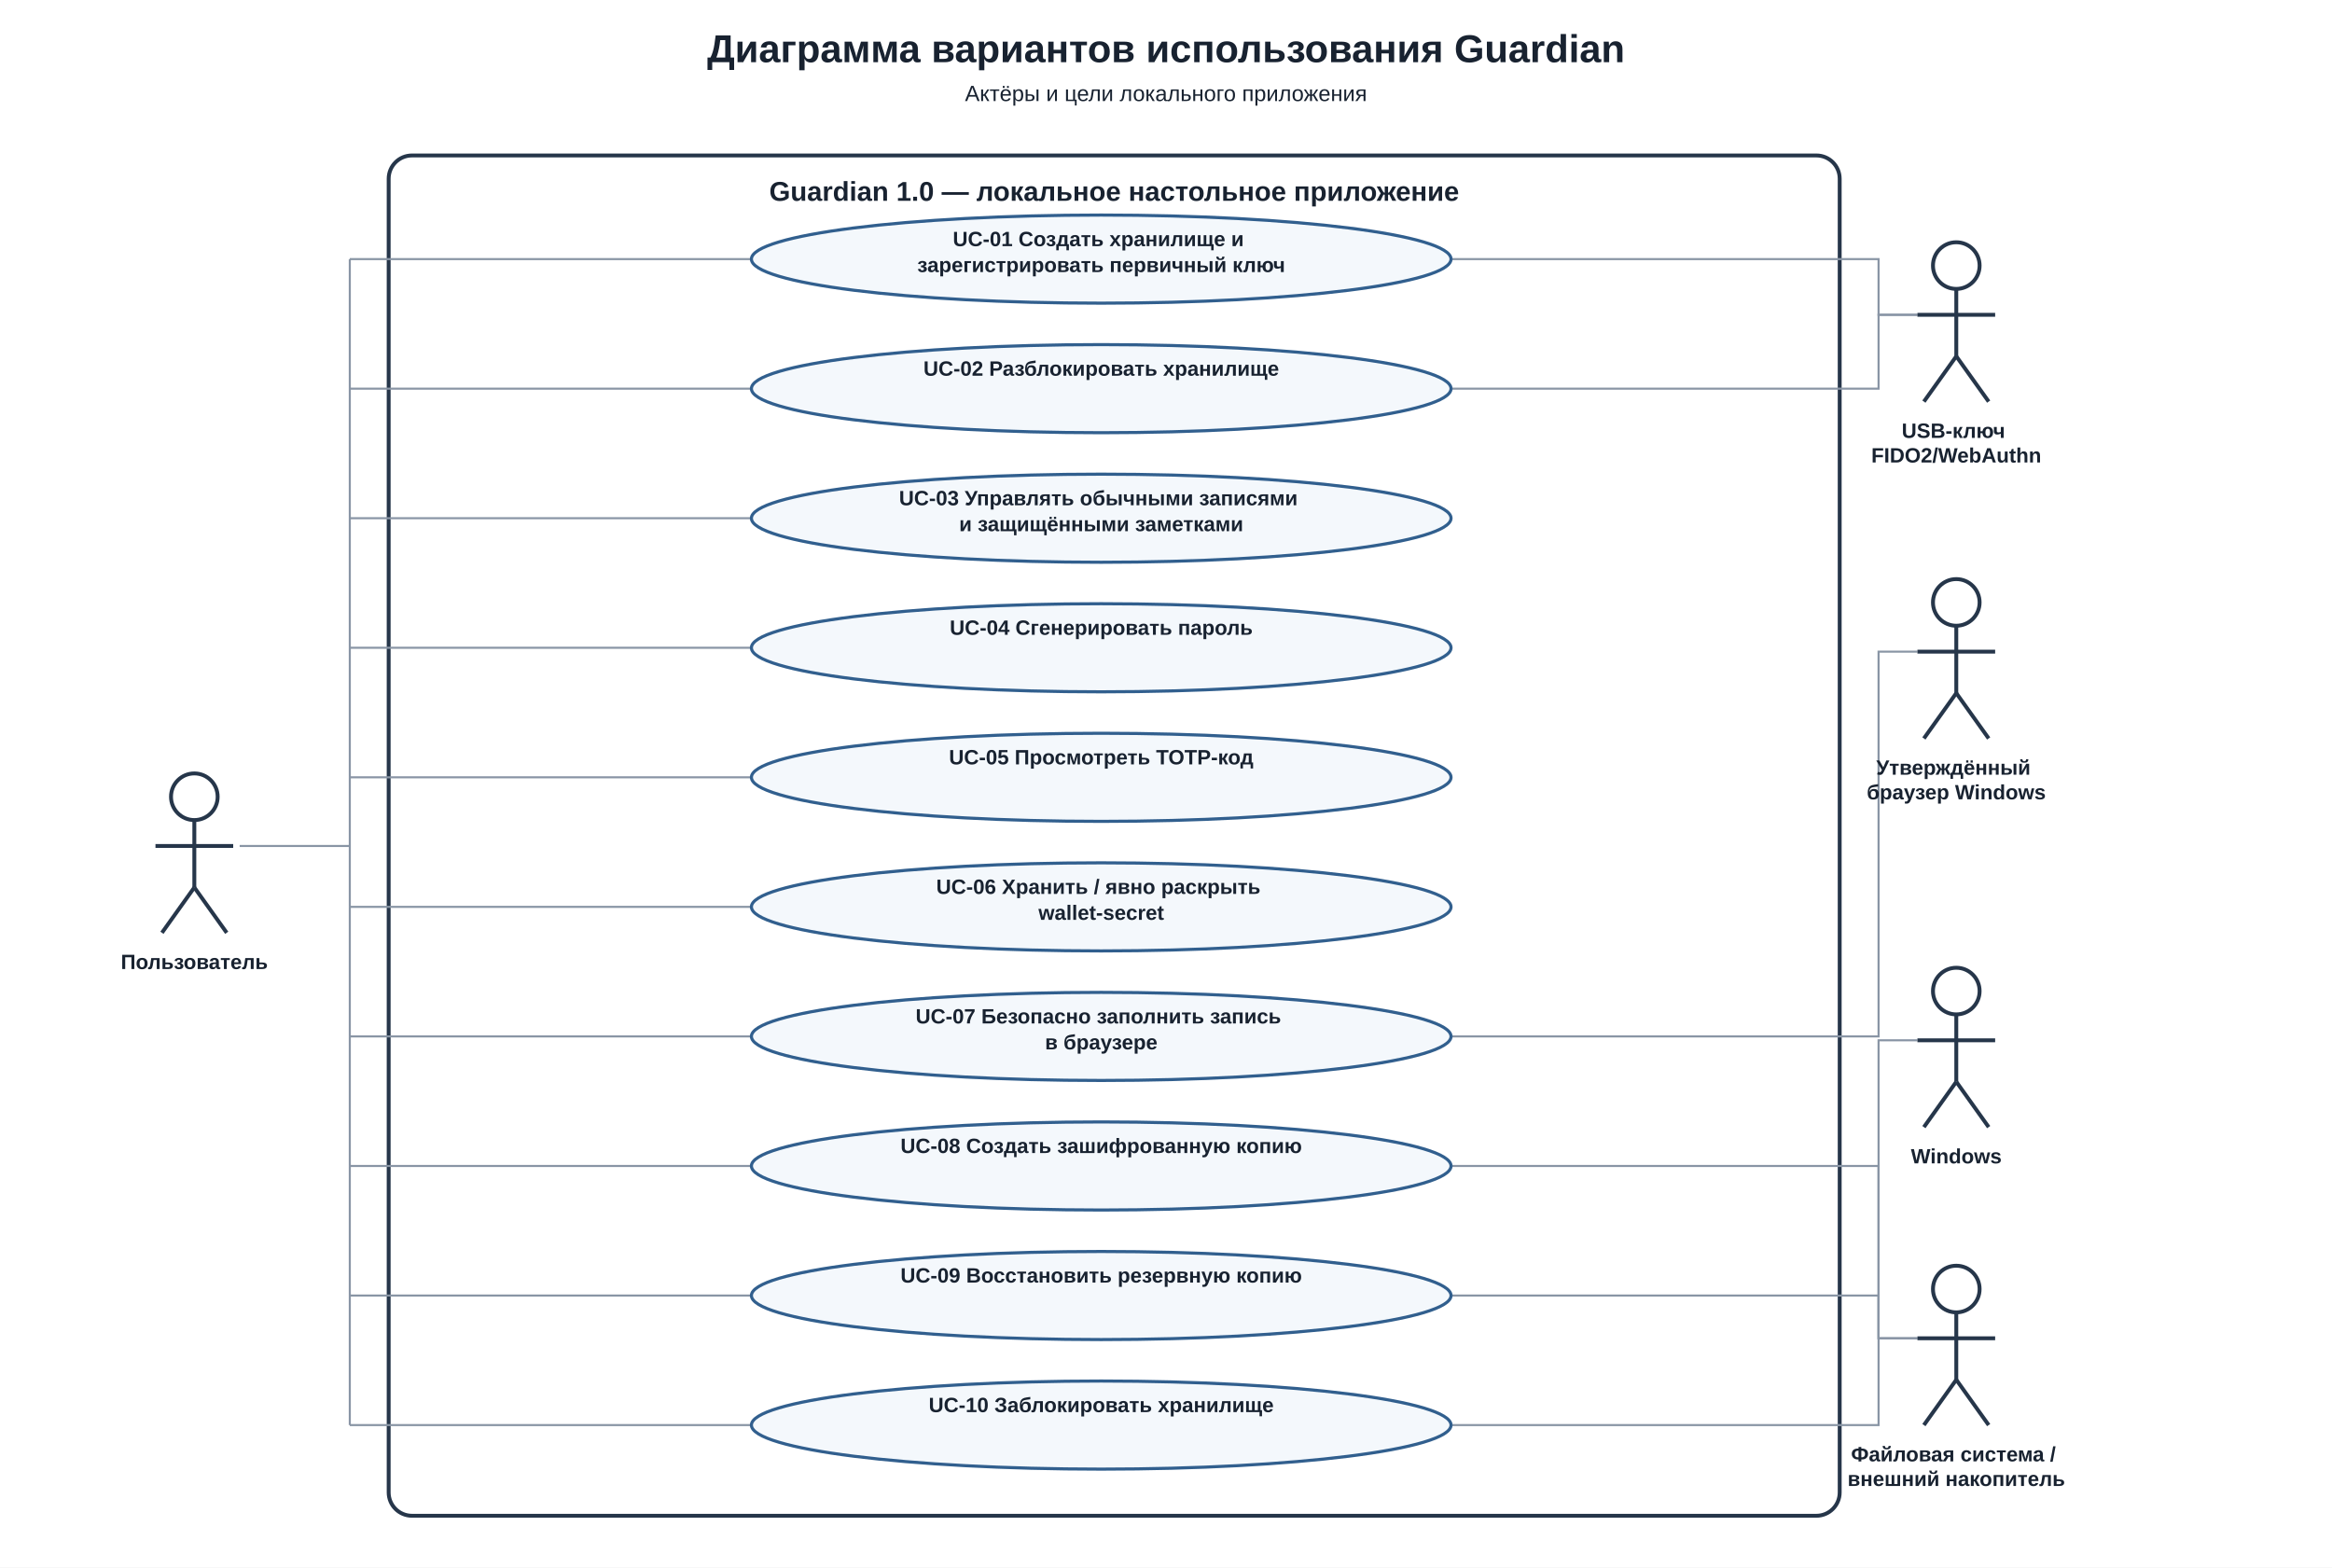
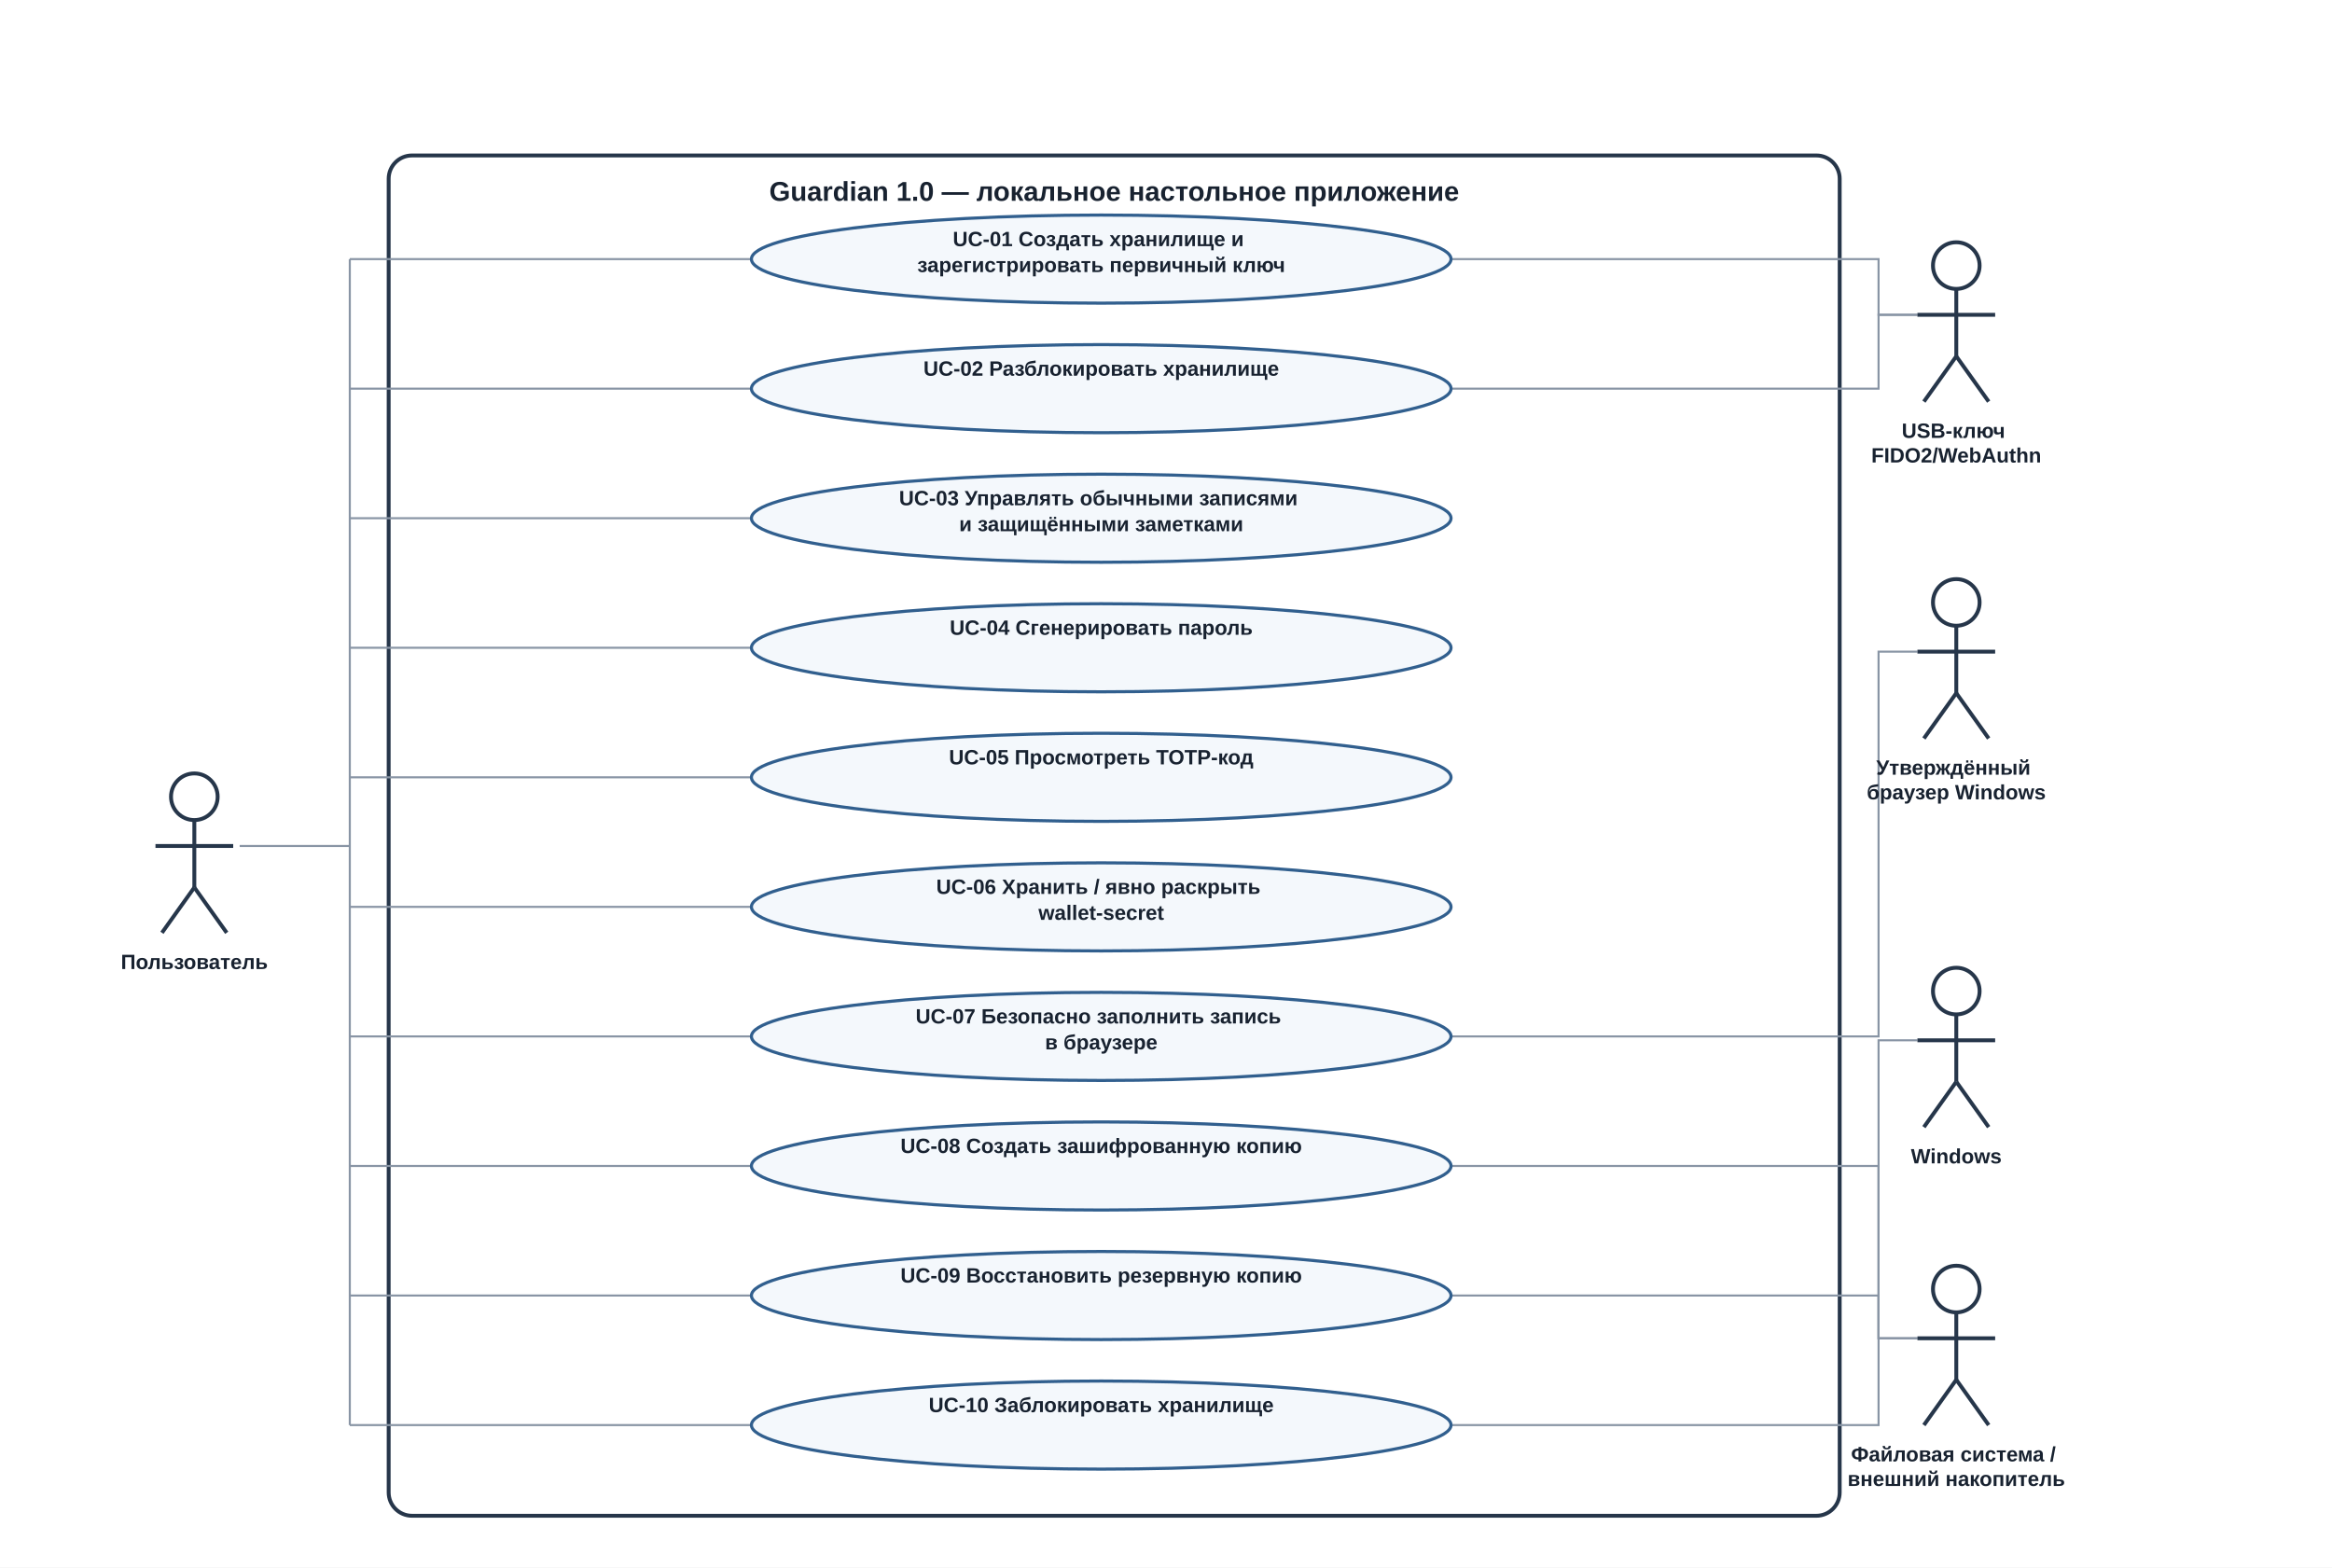
<svg xmlns="http://www.w3.org/2000/svg" width="1800" height="1210" viewBox="0 0 1800 1210">
  <defs>
    <marker id="arrow" markerWidth="10" markerHeight="8" refX="9" refY="4" orient="auto">
      <path d="M0,0 L10,4 L0,8 z" fill="#26364a" />
    </marker>
    <marker id="openArrow" markerWidth="12" markerHeight="10" refX="11" refY="5" orient="auto">
      <path d="M1,1 L11,5 L1,9" fill="none" stroke="#48576a" stroke-width="1.5" />
    </marker>
    <style>
    text { font-family: Arial, 'DejaVu Sans', sans-serif; fill: #182230; }
-     .title { font-size: 30px; font-weight: 700; }
    .subtitle { font-size: 17px; fill: #566579; }
    .lane { font-size: 20px; font-weight: 700; fill: #26364a; }
    .label { font-size: 18px; }
    .small { font-size: 15px; }
    .tiny { font-size: 13px; }
  </style>
  </defs>
  <rect width="100%" height="100%" fill="#ffffff" />
-   <text x="900.0" y="48" text-anchor="middle" class="title">Диаграмма вариантов использования Guardian</text>
-   <text x="900.0" y="78" text-anchor="middle" font-size="17" font-weight="400" fill="#566579">Актёры и цели локального приложения</text>
  <rect x="300" y="120" width="1120" height="1050" rx="18" fill="#fff" stroke="#26364a" stroke-width="3" />
  <text x="860" y="155" text-anchor="middle" font-size="21" font-weight="700" fill="#182230">Guardian 1.0 — локальное настольное приложение</text>
  <path d="M 185 653 L 270 653 L 270 200 L 270 1100" fill="none" stroke="#8995a5" stroke-width="1.6" />
  <path d="M 270 200 L 580 200" fill="none" stroke="#8995a5" stroke-width="1.6" />
  <path d="M 270 300 L 580 300" fill="none" stroke="#8995a5" stroke-width="1.6" />
  <path d="M 270 400 L 580 400" fill="none" stroke="#8995a5" stroke-width="1.6" />
  <path d="M 270 500 L 580 500" fill="none" stroke="#8995a5" stroke-width="1.6" />
  <path d="M 270 600 L 580 600" fill="none" stroke="#8995a5" stroke-width="1.6" />
  <path d="M 270 700 L 580 700" fill="none" stroke="#8995a5" stroke-width="1.6" />
  <path d="M 270 800 L 580 800" fill="none" stroke="#8995a5" stroke-width="1.6" />
  <path d="M 270 900 L 580 900" fill="none" stroke="#8995a5" stroke-width="1.6" />
  <path d="M 270 1000 L 580 1000" fill="none" stroke="#8995a5" stroke-width="1.6" />
  <path d="M 270 1100 L 580 1100" fill="none" stroke="#8995a5" stroke-width="1.6" />
  <path d="M 1480 243 L 1450 243 L 1450 200 L 1120 200" fill="none" stroke="#8995a5" stroke-width="1.6" />
  <path d="M 1480 243 L 1450 243 L 1450 300 L 1120 300" fill="none" stroke="#8995a5" stroke-width="1.6" />
  <path d="M 1480 503 L 1450 503 L 1450 800 L 1120 800" fill="none" stroke="#8995a5" stroke-width="1.6" />
  <path d="M 1480 803 L 1450 803 L 1450 1100 L 1120 1100" fill="none" stroke="#8995a5" stroke-width="1.6" />
  <path d="M 1480 1033 L 1450 1033 L 1450 900 L 1120 900" fill="none" stroke="#8995a5" stroke-width="1.6" />
  <path d="M 1480 1033 L 1450 1033 L 1450 1000 L 1120 1000" fill="none" stroke="#8995a5" stroke-width="1.6" />
  <ellipse cx="850" cy="200" rx="270" ry="34" fill="#f4f8fc" stroke="#315f8e" stroke-width="2.4" />
  <text x="850" y="190" text-anchor="middle" font-size="16" font-weight="600" fill="#17283b">
    <tspan x="850" dy="0">UC-01 Создать хранилище и</tspan>
    <tspan x="850" dy="20">зарегистрировать первичный ключ</tspan>
  </text>
  <ellipse cx="850" cy="300" rx="270" ry="34" fill="#f4f8fc" stroke="#315f8e" stroke-width="2.4" />
  <text x="850" y="290" text-anchor="middle" font-size="16" font-weight="600" fill="#17283b">
    <tspan x="850" dy="0">UC-02 Разблокировать хранилище</tspan>
  </text>
  <ellipse cx="850" cy="400" rx="270" ry="34" fill="#f4f8fc" stroke="#315f8e" stroke-width="2.4" />
  <text x="850" y="390" text-anchor="middle" font-size="16" font-weight="600" fill="#17283b">
    <tspan x="850" dy="0">UC-03 Управлять обычными записями</tspan>
    <tspan x="850" dy="20">и защищёнными заметками</tspan>
  </text>
  <ellipse cx="850" cy="500" rx="270" ry="34" fill="#f4f8fc" stroke="#315f8e" stroke-width="2.4" />
  <text x="850" y="490" text-anchor="middle" font-size="16" font-weight="600" fill="#17283b">
    <tspan x="850" dy="0">UC-04 Сгенерировать пароль</tspan>
  </text>
  <ellipse cx="850" cy="600" rx="270" ry="34" fill="#f4f8fc" stroke="#315f8e" stroke-width="2.4" />
  <text x="850" y="590" text-anchor="middle" font-size="16" font-weight="600" fill="#17283b">
    <tspan x="850" dy="0">UC-05 Просмотреть TOTP-код</tspan>
  </text>
  <ellipse cx="850" cy="700" rx="270" ry="34" fill="#f4f8fc" stroke="#315f8e" stroke-width="2.4" />
  <text x="850" y="690" text-anchor="middle" font-size="16" font-weight="600" fill="#17283b">
    <tspan x="850" dy="0">UC-06 Хранить / явно раскрыть</tspan>
    <tspan x="850" dy="20">wallet-secret</tspan>
  </text>
  <ellipse cx="850" cy="800" rx="270" ry="34" fill="#f4f8fc" stroke="#315f8e" stroke-width="2.4" />
  <text x="850" y="790" text-anchor="middle" font-size="16" font-weight="600" fill="#17283b">
    <tspan x="850" dy="0">UC-07 Безопасно заполнить запись</tspan>
    <tspan x="850" dy="20">в браузере</tspan>
  </text>
  <ellipse cx="850" cy="900" rx="270" ry="34" fill="#f4f8fc" stroke="#315f8e" stroke-width="2.4" />
  <text x="850" y="890" text-anchor="middle" font-size="16" font-weight="600" fill="#17283b">
    <tspan x="850" dy="0">UC-08 Создать зашифрованную копию</tspan>
  </text>
  <ellipse cx="850" cy="1000" rx="270" ry="34" fill="#f4f8fc" stroke="#315f8e" stroke-width="2.4" />
  <text x="850" y="990" text-anchor="middle" font-size="16" font-weight="600" fill="#17283b">
    <tspan x="850" dy="0">UC-09 Восстановить резервную копию</tspan>
  </text>
  <ellipse cx="850" cy="1100" rx="270" ry="34" fill="#f4f8fc" stroke="#315f8e" stroke-width="2.4" />
  <text x="850" y="1090" text-anchor="middle" font-size="16" font-weight="600" fill="#17283b">
    <tspan x="850" dy="0">UC-10 Заблокировать хранилище</tspan>
  </text>
  <circle cx="150" cy="615" r="18" fill="#fff" stroke="#26364a" stroke-width="3" />
  <line x1="150" y1="633" x2="150" y2="685" stroke="#26364a" stroke-width="3" />
  <line x1="120" y1="653" x2="180" y2="653" stroke="#26364a" stroke-width="3" />
  <line x1="150" y1="685" x2="125" y2="720" stroke="#26364a" stroke-width="3" />
  <line x1="150" y1="685" x2="175" y2="720" stroke="#26364a" stroke-width="3" />
  <text x="150" y="748" text-anchor="middle" font-size="16" font-weight="700" fill="#182230">
    <tspan x="150" dy="0">Пользователь</tspan>
  </text>
  <circle cx="1510" cy="205" r="18" fill="#fff" stroke="#26364a" stroke-width="3" />
  <line x1="1510" y1="223" x2="1510" y2="275" stroke="#26364a" stroke-width="3" />
  <line x1="1480" y1="243" x2="1540" y2="243" stroke="#26364a" stroke-width="3" />
  <line x1="1510" y1="275" x2="1485" y2="310" stroke="#26364a" stroke-width="3" />
  <line x1="1510" y1="275" x2="1535" y2="310" stroke="#26364a" stroke-width="3" />
  <text x="1510" y="338" text-anchor="middle" font-size="16" font-weight="700" fill="#182230">
    <tspan x="1510" dy="0">USB-ключ</tspan>
    <tspan x="1510" dy="19">FIDO2/WebAuthn</tspan>
  </text>
  <circle cx="1510" cy="465" r="18" fill="#fff" stroke="#26364a" stroke-width="3" />
  <line x1="1510" y1="483" x2="1510" y2="535" stroke="#26364a" stroke-width="3" />
  <line x1="1480" y1="503" x2="1540" y2="503" stroke="#26364a" stroke-width="3" />
  <line x1="1510" y1="535" x2="1485" y2="570" stroke="#26364a" stroke-width="3" />
  <line x1="1510" y1="535" x2="1535" y2="570" stroke="#26364a" stroke-width="3" />
  <text x="1510" y="598" text-anchor="middle" font-size="16" font-weight="700" fill="#182230">
    <tspan x="1510" dy="0">Утверждённый</tspan>
    <tspan x="1510" dy="19">браузер Windows</tspan>
  </text>
  <circle cx="1510" cy="765" r="18" fill="#fff" stroke="#26364a" stroke-width="3" />
  <line x1="1510" y1="783" x2="1510" y2="835" stroke="#26364a" stroke-width="3" />
  <line x1="1480" y1="803" x2="1540" y2="803" stroke="#26364a" stroke-width="3" />
  <line x1="1510" y1="835" x2="1485" y2="870" stroke="#26364a" stroke-width="3" />
  <line x1="1510" y1="835" x2="1535" y2="870" stroke="#26364a" stroke-width="3" />
  <text x="1510" y="898" text-anchor="middle" font-size="16" font-weight="700" fill="#182230">
    <tspan x="1510" dy="0">Windows</tspan>
  </text>
  <circle cx="1510" cy="995" r="18" fill="#fff" stroke="#26364a" stroke-width="3" />
  <line x1="1510" y1="1013" x2="1510" y2="1065" stroke="#26364a" stroke-width="3" />
  <line x1="1480" y1="1033" x2="1540" y2="1033" stroke="#26364a" stroke-width="3" />
  <line x1="1510" y1="1065" x2="1485" y2="1100" stroke="#26364a" stroke-width="3" />
  <line x1="1510" y1="1065" x2="1535" y2="1100" stroke="#26364a" stroke-width="3" />
  <text x="1510" y="1128" text-anchor="middle" font-size="16" font-weight="700" fill="#182230">
    <tspan x="1510" dy="0">Файловая система /</tspan>
    <tspan x="1510" dy="19">внешний накопитель</tspan>
  </text>
</svg>
